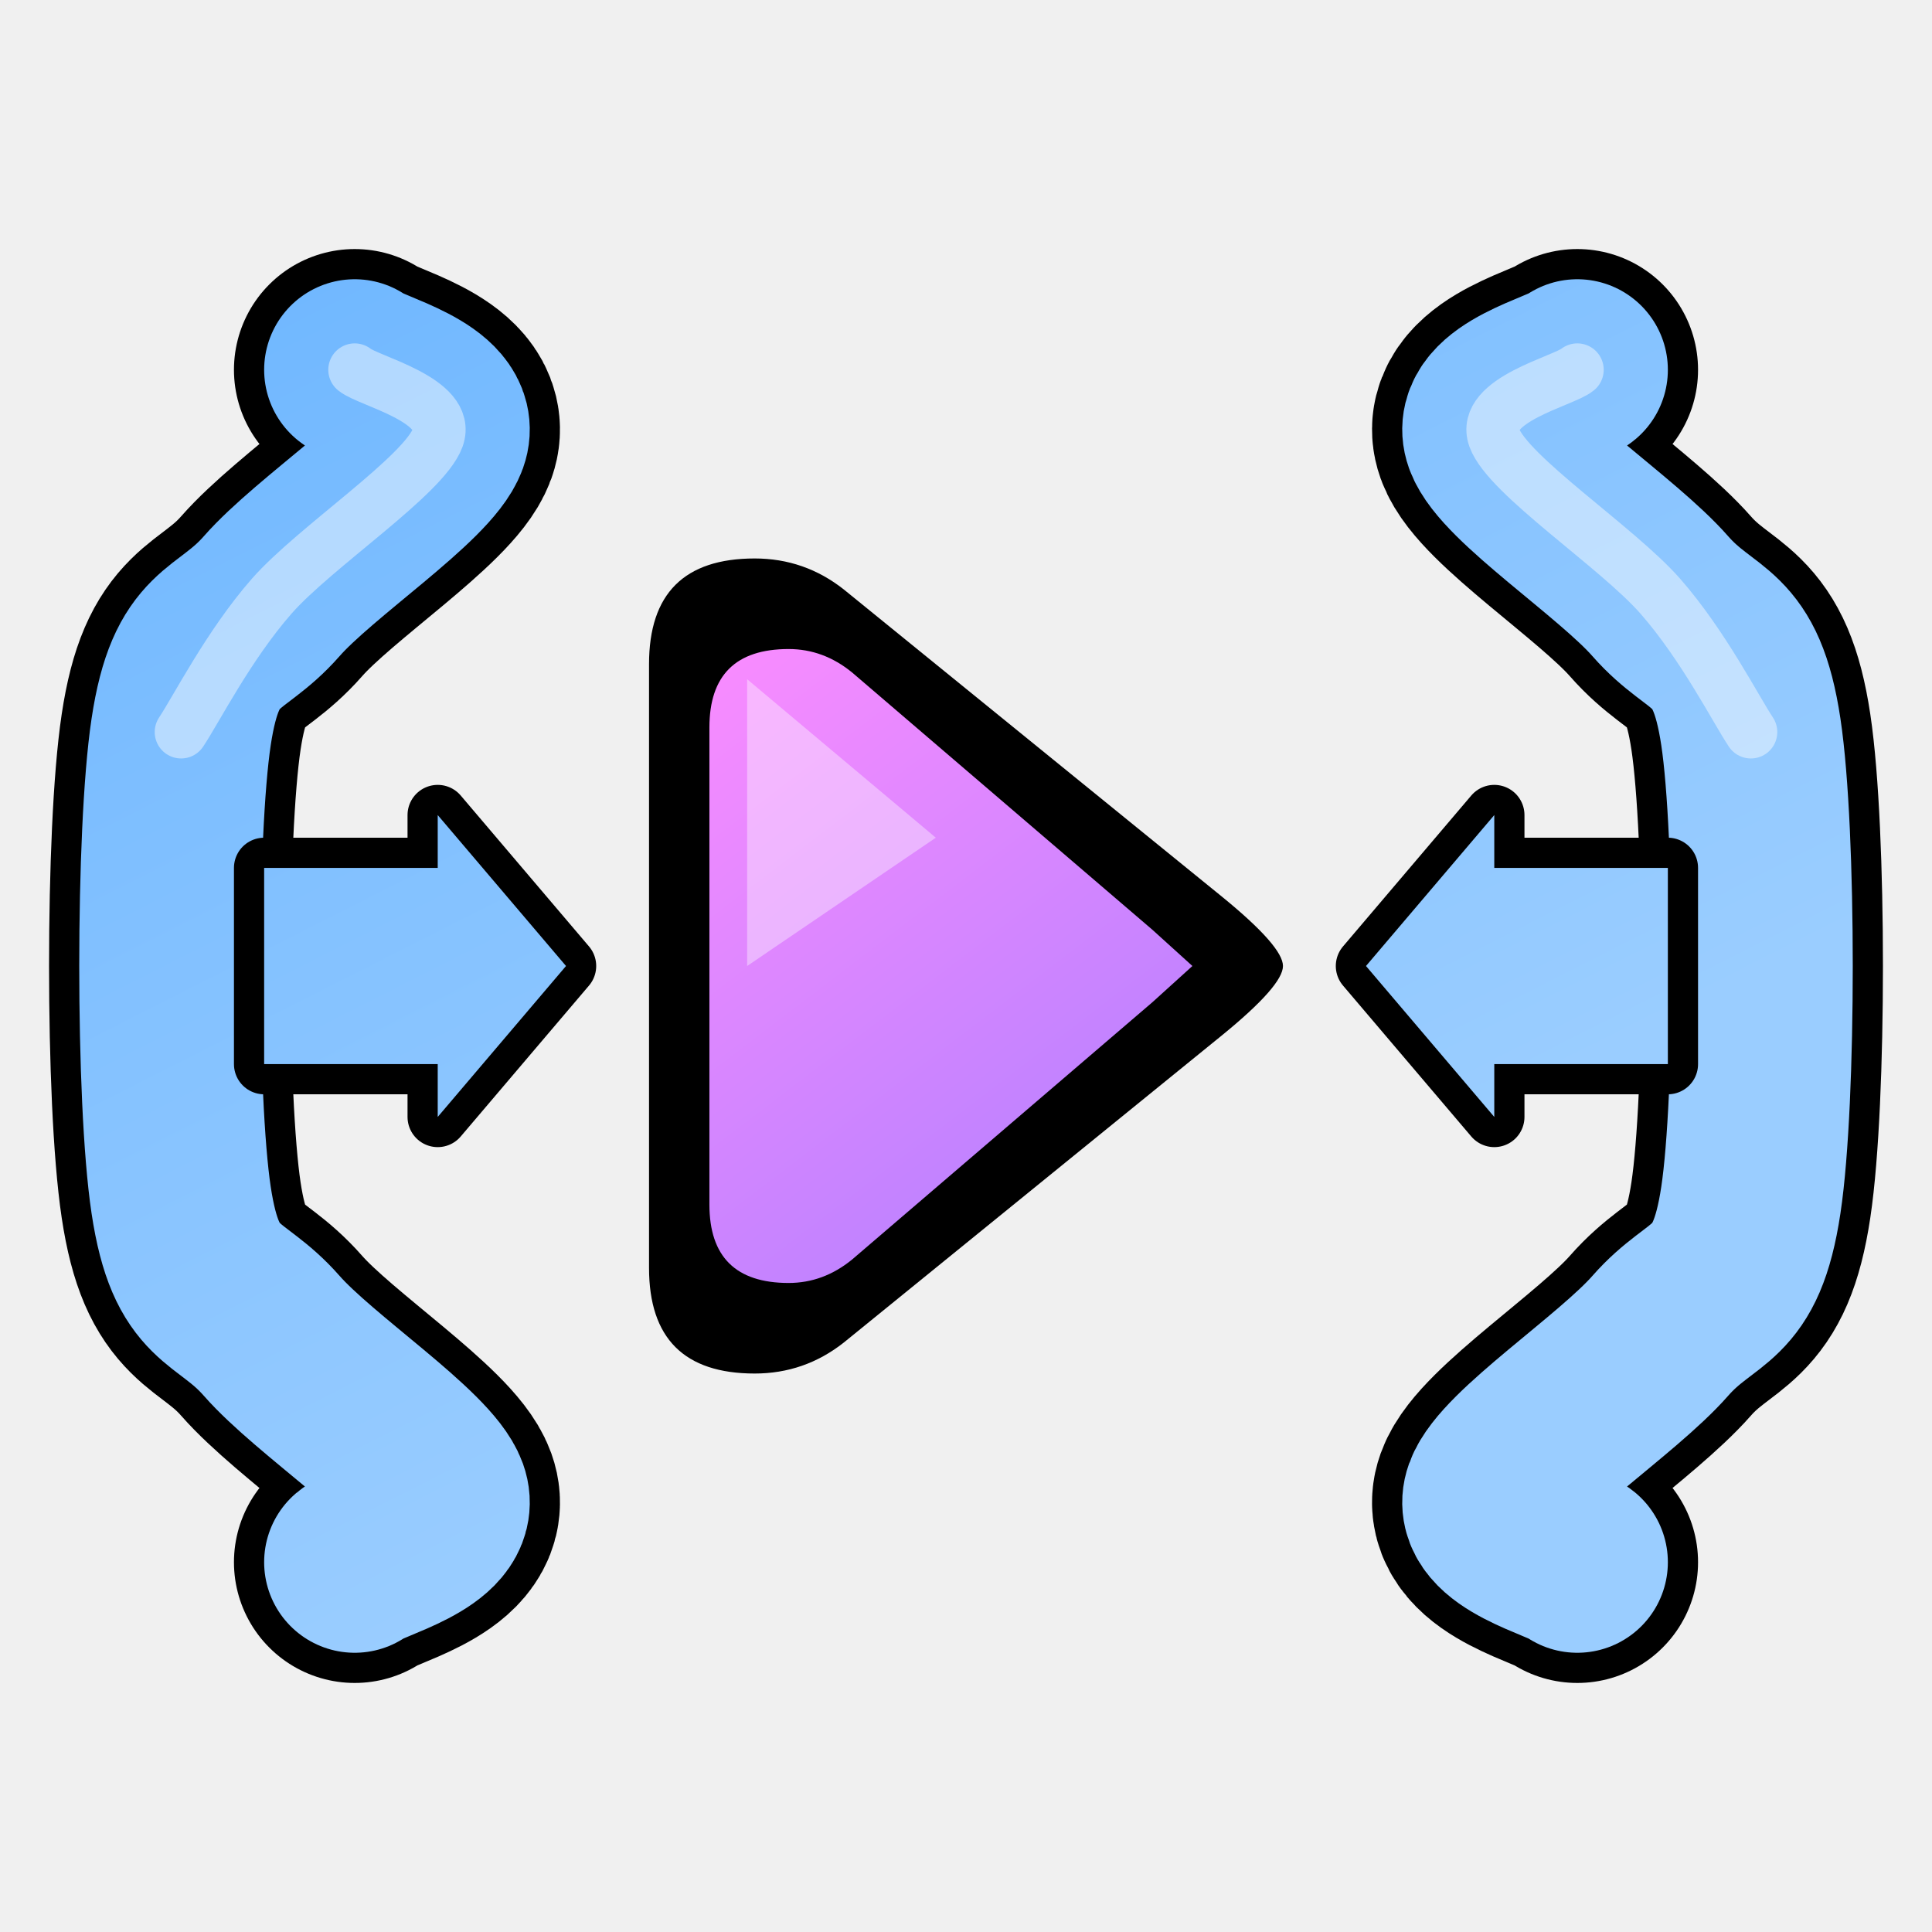
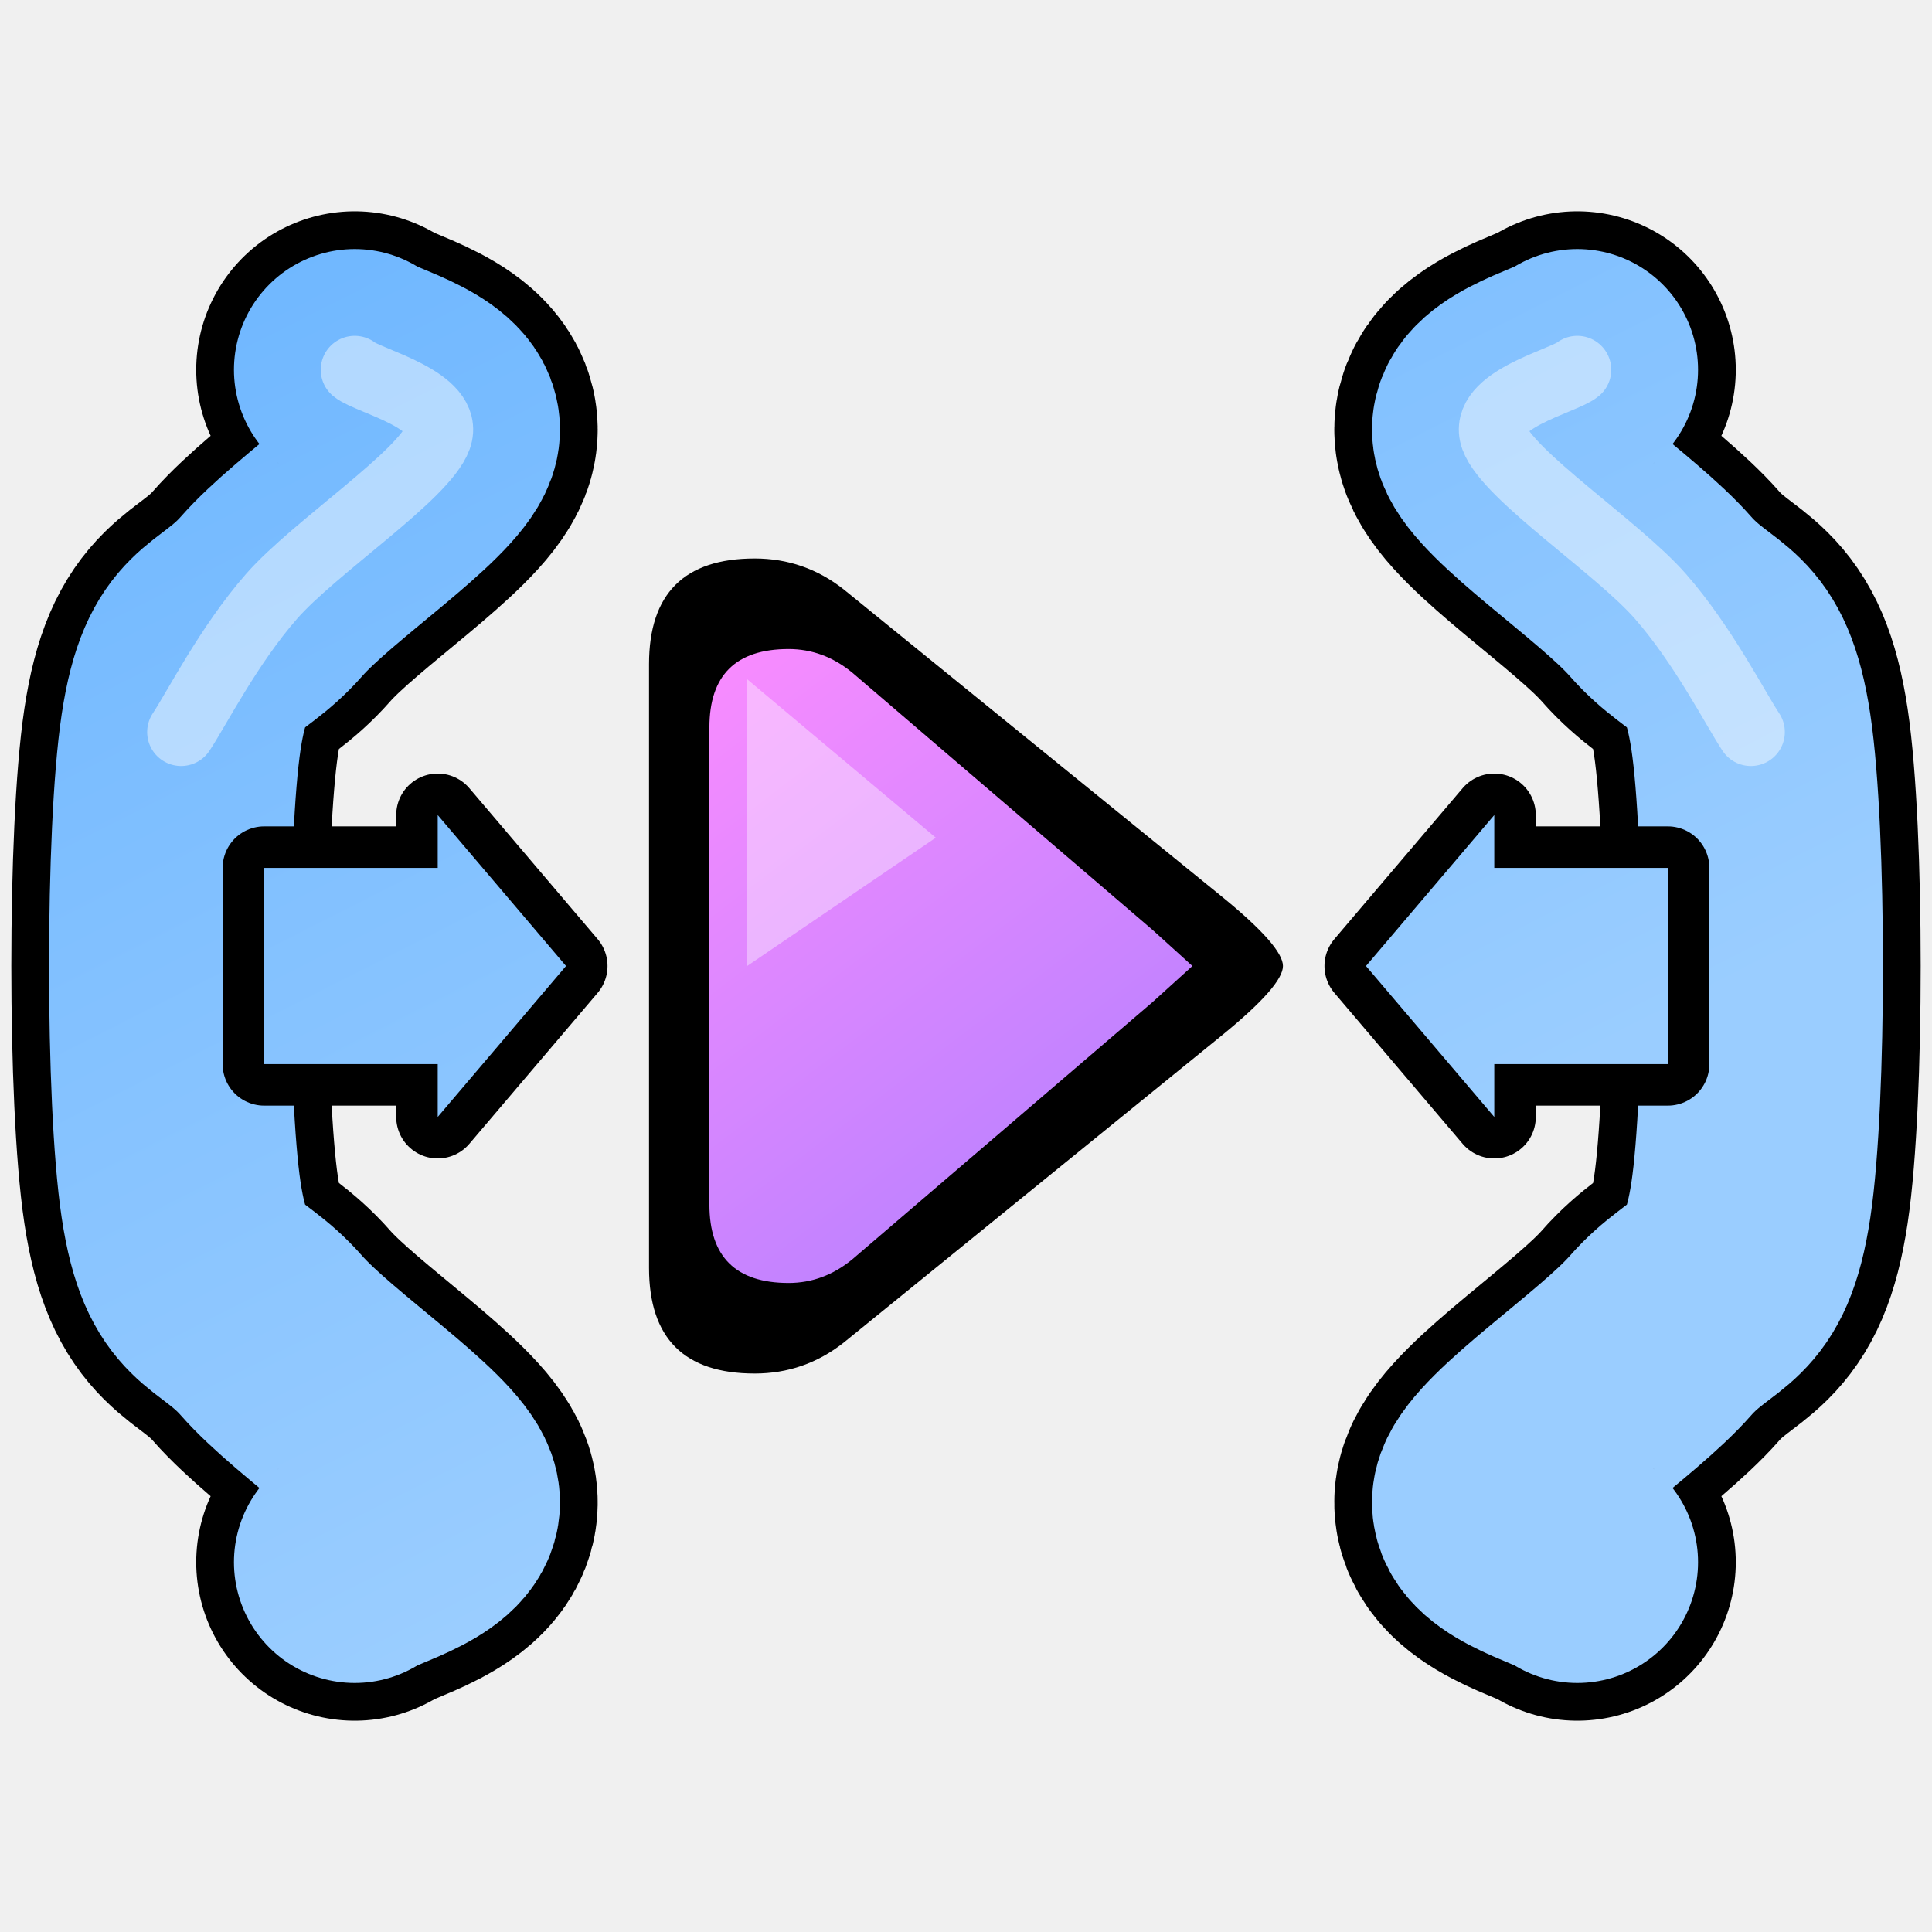
<svg xmlns="http://www.w3.org/2000/svg" viewBox="0 0 256 256">
  <defs>
    <linearGradient id="kolGrad" x1="0" y1="49" x2="80" y2="207" gradientUnits="userSpaceOnUse">
      <stop offset="0" stop-color="#6fb7ff" />
      <stop offset="1" stop-color="#9acdff" />
    </linearGradient>
    <linearGradient id="ucgenGrad" x1="94" y1="86" x2="158" y2="170" gradientUnits="userSpaceOnUse">
      <stop offset="0" stop-color="#fa8cff" />
      <stop offset="1" stop-color="#ac7fff" />
    </linearGradient>
  </defs>
  <g id="kolSol">
-     <path d="M47.0,49.0 C48.8,50.5 59.8,53.0 58.0,58.0 C56.2,63.0 41.7,72.5 36.0,79.0 C30.3,85.5 26.0,83.7 24.0,97.0 C22.0,110.3 22.0,145.7 24.0,159.0 C26.0,172.3 30.3,170.5 36.0,177.0 C41.7,183.5 56.2,193.0 58.0,198.0 C59.8,203.0 48.8,205.5 47.0,207.0" fill="none" stroke="#000000" stroke-width="32" stroke-linecap="round" stroke-linejoin="round" />
-     <path d="M47.0,49.0 C48.8,50.5 59.8,53.0 58.0,58.0 C56.2,63.0 41.7,72.5 36.0,79.0 C30.3,85.5 26.0,83.7 24.0,97.0 C22.0,110.3 22.0,145.7 24.0,159.0 C26.0,172.3 30.3,170.5 36.0,177.0 C41.7,183.5 56.2,193.0 58.0,198.0 C59.8,203.0 48.8,205.5 47.0,207.0" fill="none" stroke="url(#kolGrad)" stroke-width="24" stroke-linecap="round" stroke-linejoin="round" />
-     <path d="M47.0,49.0 C48.8,50.5 59.8,53.0 58.0,58.0 C56.2,63.0 41.7,72.5 36.0,79.0 C30.3,85.5 26.0,94.0 24.0,97.0" fill="none" stroke="#ffffff" stroke-opacity="0.45" stroke-width="7" stroke-linecap="round" stroke-linejoin="round" />
-     <polygon points="35.0,115.0 58.0,115.0 58.0,108.0 75.0,128.0 58.0,148.0 58.0,141.0 35.0,141.0" fill="url(#kolGrad)" stroke="#000000" stroke-width="8" stroke-linejoin="round" paint-order="stroke" />
+     <path d="M47.0,49.0 C48.8,50.5 59.8,53.0 58.0,58.0 C56.2,63.0 41.7,72.5 36.0,79.0 C30.3,85.5 26.0,83.7 24.0,97.0 C22.0,110.3 22.0,145.7 24.0,159.0 C26.0,172.3 30.3,170.5 36.0,177.0 C41.7,183.5 56.2,193.0 58.0,198.0 C59.8,203.0 48.8,205.5 47.0,207.0" fill="none" stroke="#000000" stroke-width="42" stroke-linecap="round" stroke-linejoin="round" />
+     <path d="M47.0,49.0 C48.8,50.5 59.8,53.0 58.0,58.0 C56.2,63.0 41.7,72.5 36.0,79.0 C30.3,85.5 26.0,83.7 24.0,97.0 C22.0,110.3 22.0,145.7 24.0,159.0 C26.0,172.3 30.3,170.5 36.0,177.0 C41.7,183.5 56.2,193.0 58.0,198.0 C59.8,203.0 48.8,205.5 47.0,207.0" fill="none" stroke="url(#kolGrad)" stroke-width="32" stroke-linecap="round" stroke-linejoin="round" />
+     <path d="M47.0,49.0 C48.8,50.5 59.8,53.0 58.0,58.0 C56.2,63.0 41.7,72.5 36.0,79.0 C30.3,85.5 26.0,94.0 24.0,97.0" fill="none" stroke="#ffffff" stroke-opacity="0.45" stroke-width="9" stroke-linecap="round" stroke-linejoin="round" />
+     <polygon points="35.0,115.0 58.0,115.0 58.0,108.0 75.0,128.0 58.0,148.0 58.0,141.0 35.0,141.0" fill="url(#kolGrad)" stroke="#000000" stroke-width="11" stroke-linejoin="round" paint-order="stroke" />
  </g>
  <g id="kolSag">
-     <path d="M209.0,49.0 C207.2,50.5 196.2,53.0 198.0,58.0 C199.8,63.0 214.3,72.5 220.0,79.0 C225.7,85.5 230.0,83.7 232.0,97.0 C234.0,110.3 234.0,145.7 232.0,159.0 C230.0,172.3 225.7,170.5 220.0,177.0 C214.3,183.5 199.8,193.0 198.0,198.0 C196.2,203.0 207.2,205.5 209.0,207.0" fill="none" stroke="#000000" stroke-width="32" stroke-linecap="round" stroke-linejoin="round" />
-     <path d="M209.0,49.0 C207.2,50.5 196.2,53.0 198.0,58.0 C199.8,63.0 214.3,72.5 220.0,79.0 C225.7,85.5 230.0,83.7 232.0,97.0 C234.0,110.3 234.0,145.7 232.0,159.0 C230.0,172.3 225.7,170.5 220.0,177.0 C214.3,183.5 199.8,193.0 198.0,198.0 C196.2,203.0 207.2,205.5 209.0,207.0" fill="none" stroke="url(#kolGrad)" stroke-width="24" stroke-linecap="round" stroke-linejoin="round" />
-     <path d="M209.0,49.0 C207.2,50.5 196.2,53.0 198.0,58.0 C199.8,63.0 214.3,72.5 220.0,79.0 C225.7,85.5 230.0,94.0 232.0,97.0" fill="none" stroke="#ffffff" stroke-opacity="0.45" stroke-width="7" stroke-linecap="round" stroke-linejoin="round" />
-     <polygon points="221.0,115.0 198.0,115.0 198.0,108.0 181.0,128.0 198.0,148.0 198.0,141.0 221.0,141.0" fill="url(#kolGrad)" stroke="#000000" stroke-width="8" stroke-linejoin="round" paint-order="stroke" />
+     <path d="M209.0,49.0 C207.2,50.5 196.2,53.0 198.0,58.0 C199.8,63.0 214.3,72.5 220.0,79.0 C225.7,85.5 230.0,83.7 232.0,97.0 C234.0,110.3 234.0,145.7 232.0,159.0 C230.0,172.3 225.7,170.5 220.0,177.0 C214.3,183.5 199.8,193.0 198.0,198.0 C196.2,203.0 207.2,205.5 209.0,207.0" fill="none" stroke="#000000" stroke-width="42" stroke-linecap="round" stroke-linejoin="round" />
+     <path d="M209.0,49.0 C207.2,50.5 196.2,53.0 198.0,58.0 C199.8,63.0 214.3,72.5 220.0,79.0 C225.7,85.5 230.0,83.7 232.0,97.0 C234.0,110.3 234.0,145.7 232.0,159.0 C230.0,172.3 225.7,170.5 220.0,177.0 C214.3,183.5 199.8,193.0 198.0,198.0 C196.2,203.0 207.2,205.5 209.0,207.0" fill="none" stroke="url(#kolGrad)" stroke-width="32" stroke-linecap="round" stroke-linejoin="round" />
+     <path d="M209.0,49.0 C207.2,50.5 196.2,53.0 198.0,58.0 C199.8,63.0 214.3,72.5 220.0,79.0 C225.7,85.5 230.0,94.0 232.0,97.0" fill="none" stroke="#ffffff" stroke-opacity="0.45" stroke-width="9" stroke-linecap="round" stroke-linejoin="round" />
+     <polygon points="221.0,115.0 198.0,115.0 198.0,108.0 181.0,128.0 198.0,148.0 198.0,141.0 221.0,141.0" fill="url(#kolGrad)" stroke="#000000" stroke-width="11" stroke-linejoin="round" paint-order="stroke" />
  </g>
  <path d="M100.0,74.0 Q86.0,74.0 86.0,88.0 L86.0,168.0 Q86.0,182.0 100.0,182.0 Q106.6,182.0 111.8,177.9 L161.9,137.2 Q170.0,130.6 170.0,128.0 Q170.0,125.4 161.9,118.8 L111.8,78.1 Q106.6,74.0 100.0,74.0 Z" fill="#000000" />
  <path d="M104.5,86.0 Q94.0,86.0 94.0,96.4 L94.0,159.6 Q94.0,170.0 104.5,170.0 Q109.1,170.0 112.9,166.9 L152.7,132.8 Q158.0,128.0 158.0,128.0 Q158.0,128.0 152.7,123.2 L112.9,89.1 Q109.1,86.0 104.5,86.0 Z" fill="url(#ucgenGrad)" />
  <path d="M99.0,90.0 L99.0,128.0 L124.0,111.0 Z" fill="#ffffff" fill-opacity="0.38" />
</svg>
